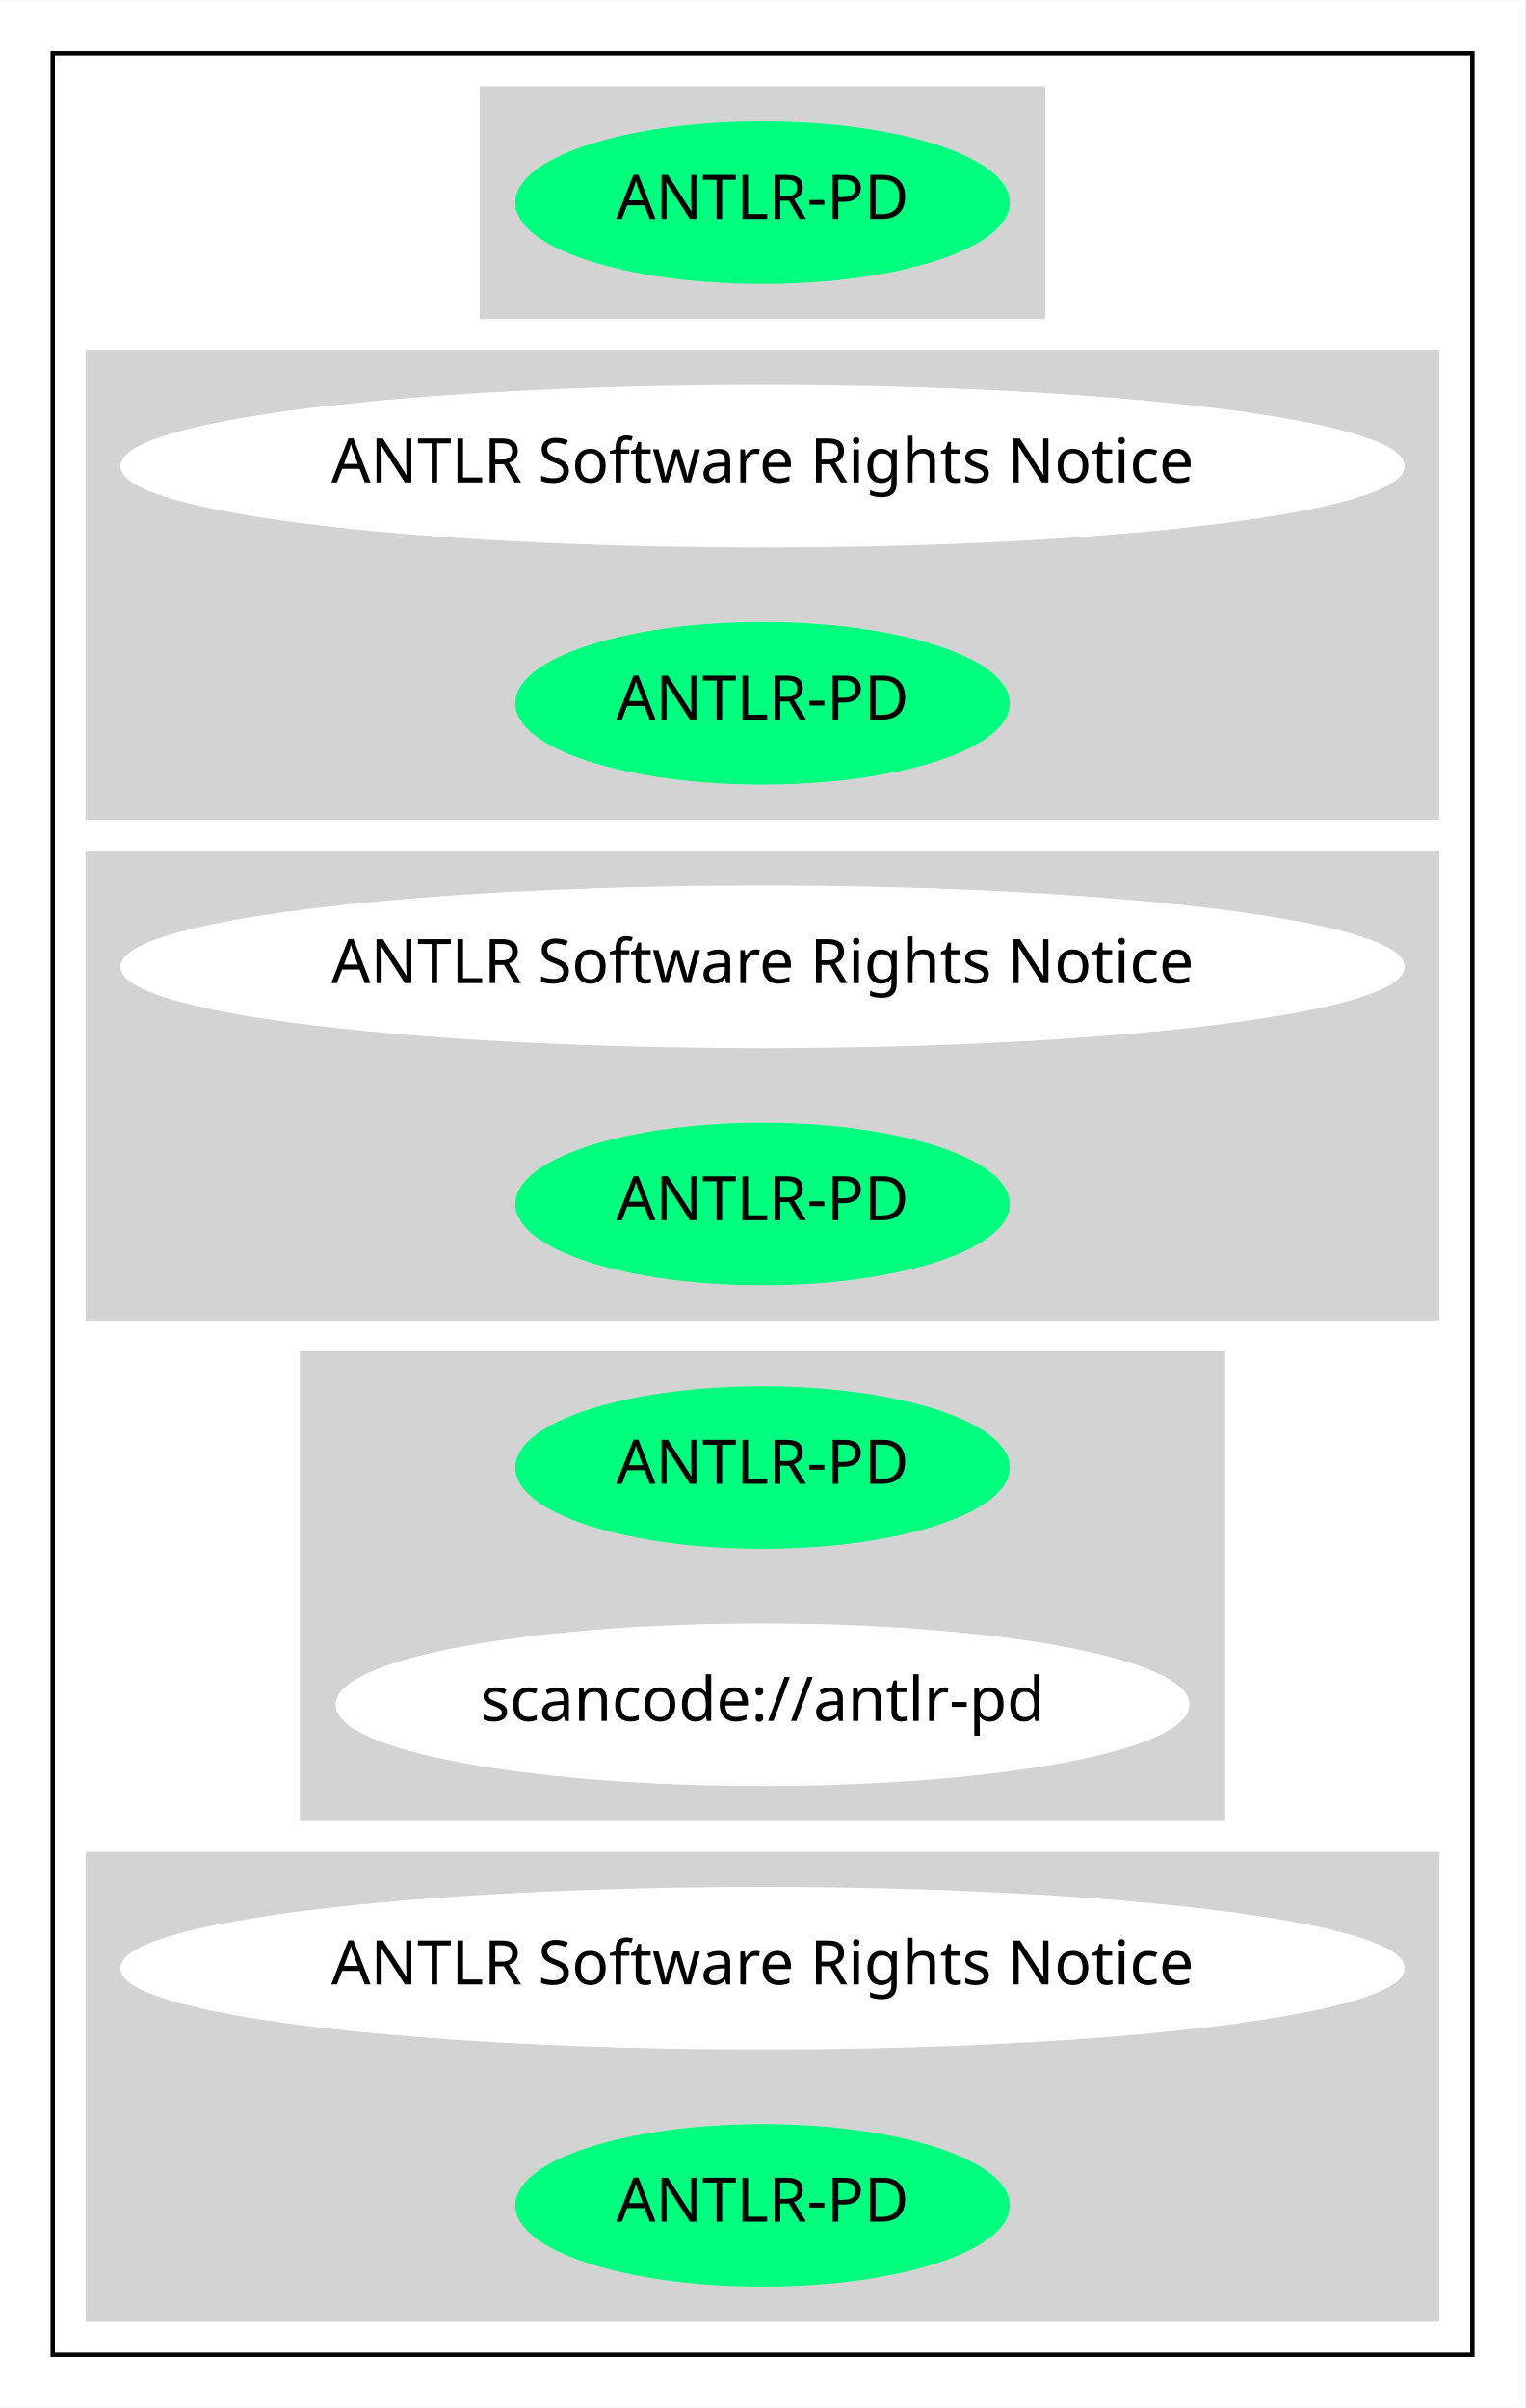
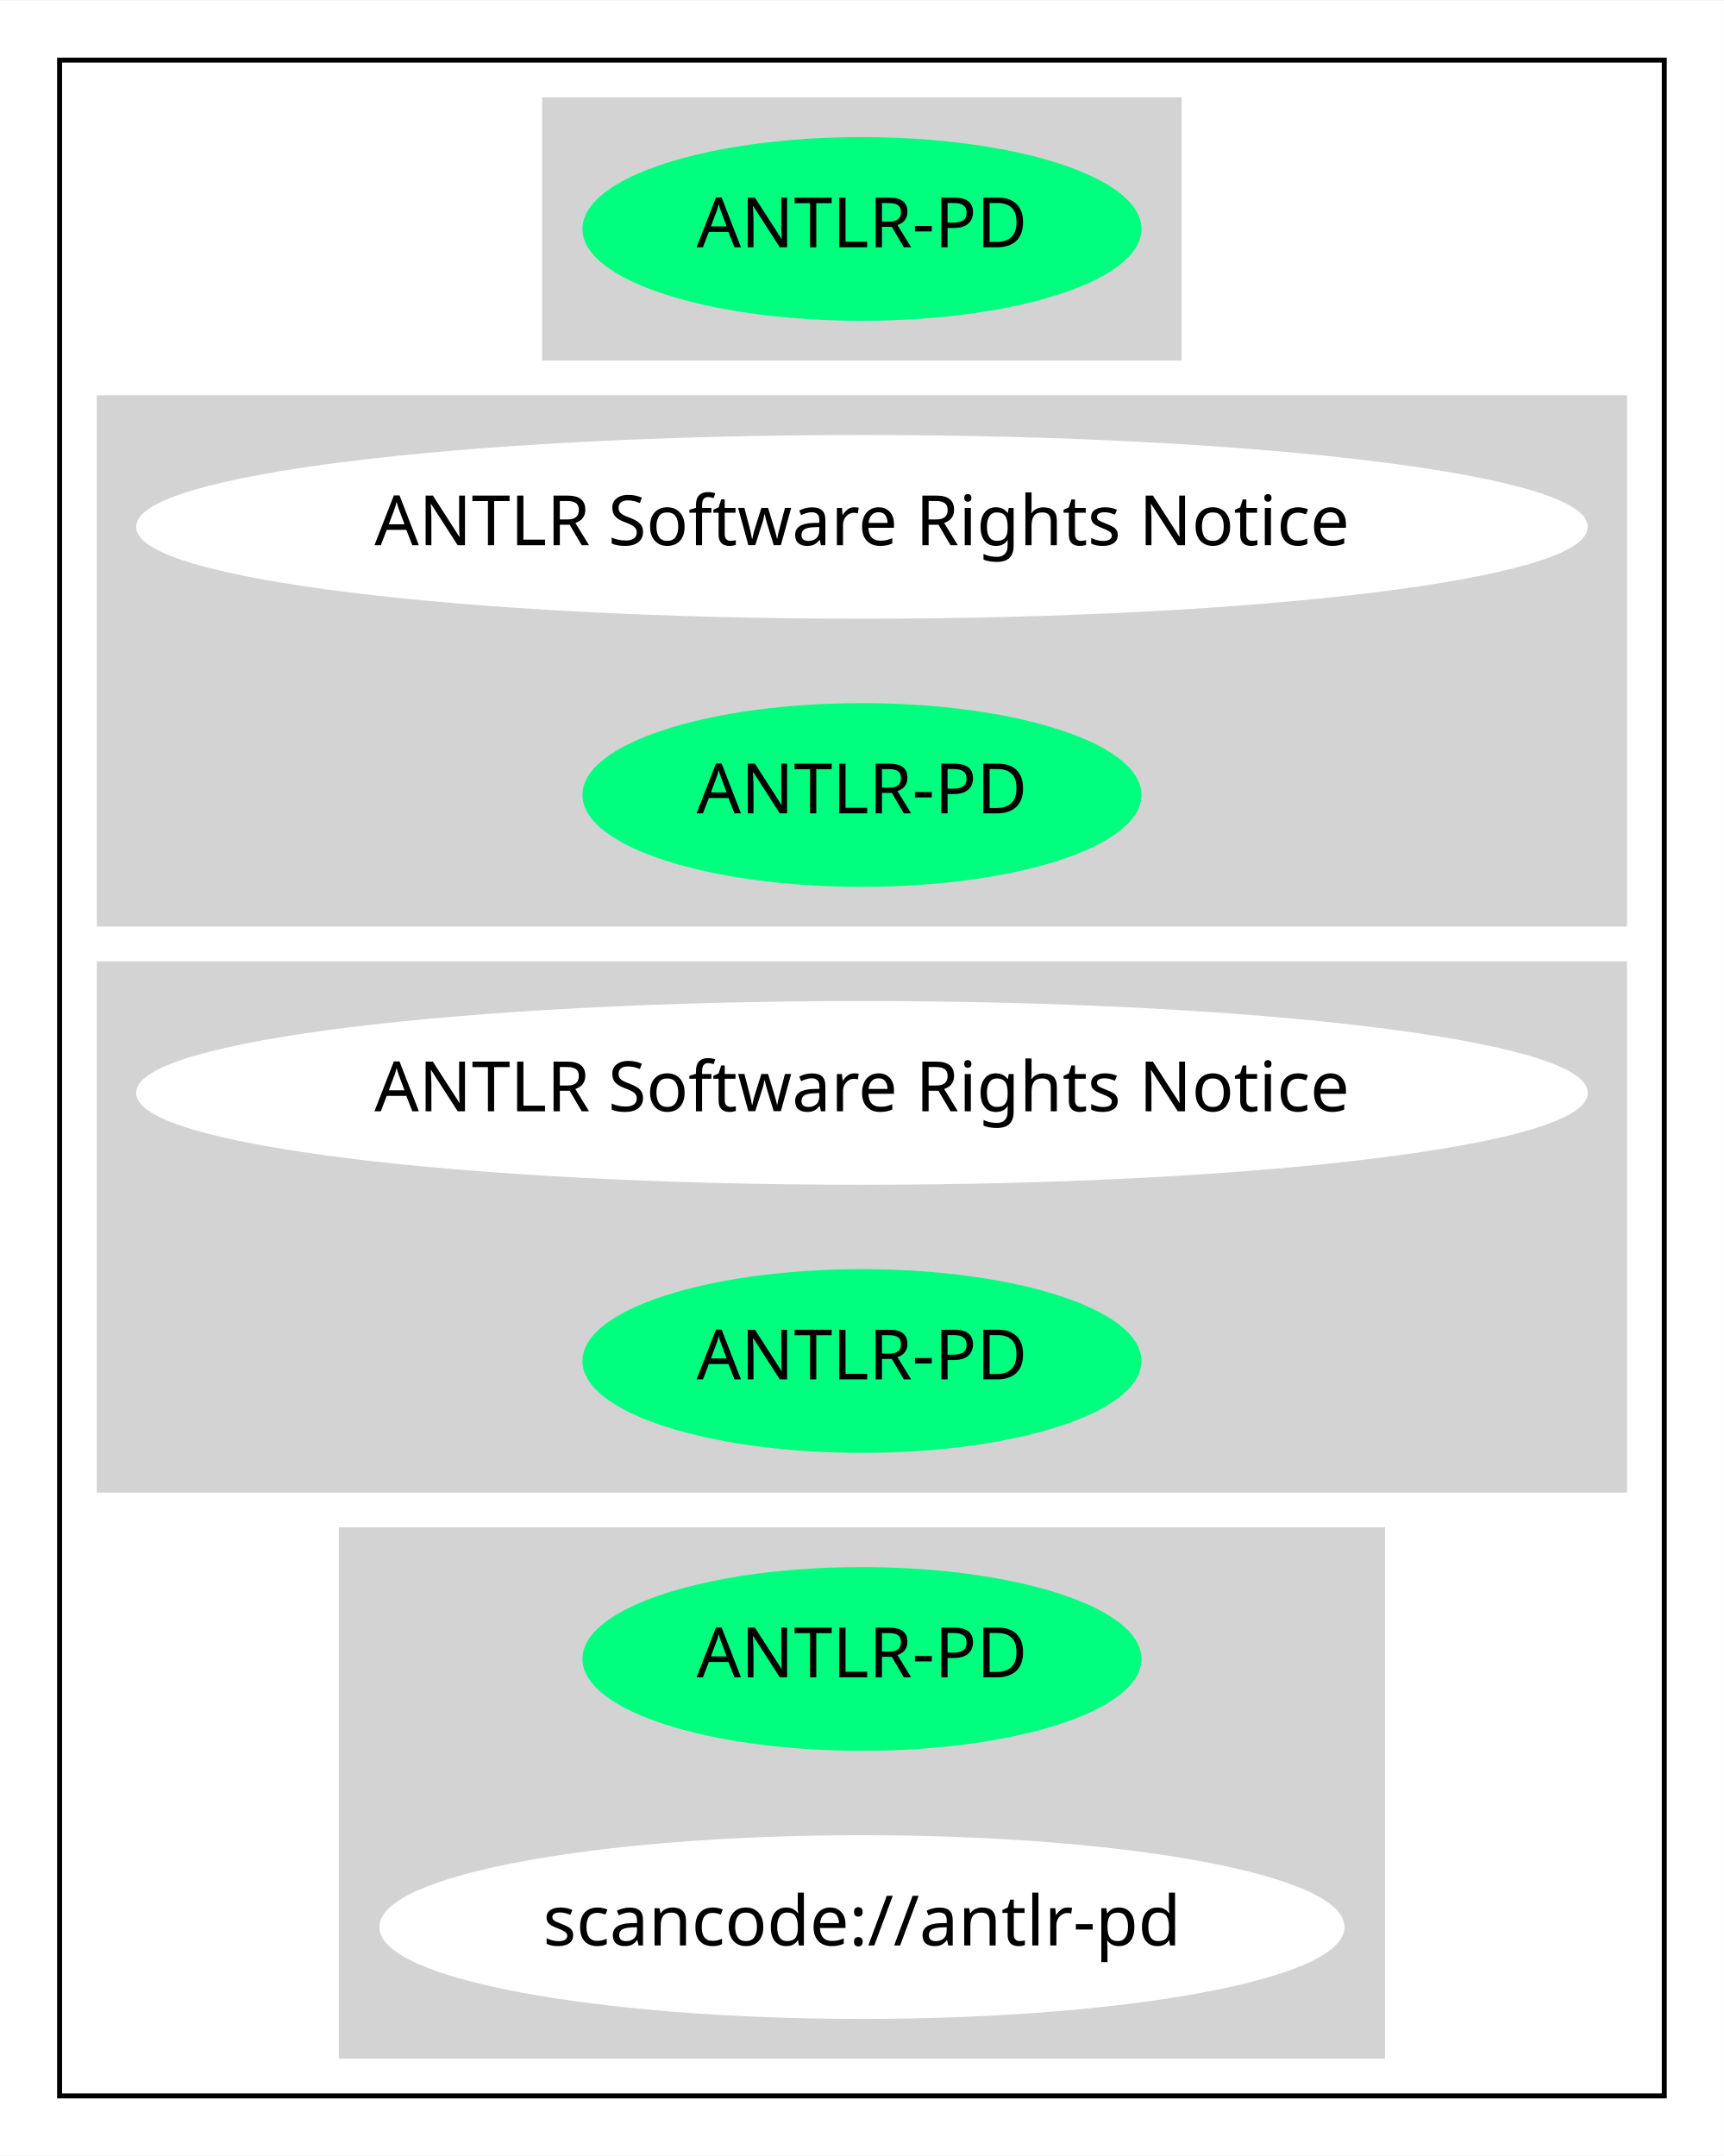
- <svg xmlns="http://www.w3.org/2000/svg" width="347pt" height="548pt" viewBox="0.00 0.00 347.17 548.00">
-   <g id="graph0" class="graph" transform="scale(1 1) rotate(0) translate(4 544)">
-     <polygon fill="white" stroke="transparent" points="-4,4 -4,-544 343.17,-544 343.17,4 -4,4" />
+ <svg xmlns="http://www.w3.org/2000/svg" width="347pt" height="434pt" viewBox="0.00 0.00 347.17 434.00">
+   <g id="graph0" class="graph" transform="scale(1 1) rotate(0) translate(4 430)">
+     <polygon fill="white" stroke="transparent" points="-4,4 -4,-430 343.17,-430 343.17,4 -4,4" />
    <g id="clust1" class="cluster">
-       <polygon fill="none" stroke="black" points="8,-8 8,-532 331.17,-532 331.17,-8 8,-8" />
+       <polygon fill="none" stroke="black" points="8,-8 8,-418 331.17,-418 331.17,-8 8,-8" />
    </g>
    <g id="clust2" class="cluster">
-       <polygon fill="lightgray" stroke="lightgray" points="105.69,-472 105.69,-524 233.48,-524 233.48,-472 105.69,-472" />
+       <polygon fill="lightgray" stroke="lightgray" points="105.69,-358 105.69,-410 233.48,-410 233.48,-358 105.69,-358" />
    </g>
    <g id="clust3" class="cluster">
-       <polygon fill="lightgray" stroke="lightgray" points="16,-358 16,-464 323.17,-464 323.17,-358 16,-358" />
+       <polygon fill="lightgray" stroke="lightgray" points="16,-244 16,-350 323.17,-350 323.17,-244 16,-244" />
    </g>
    <g id="clust4" class="cluster">
-       <polygon fill="lightgray" stroke="lightgray" points="16,-244 16,-350 323.17,-350 323.17,-244 16,-244" />
+       <polygon fill="lightgray" stroke="lightgray" points="16,-130 16,-236 323.17,-236 323.17,-130 16,-130" />
    </g>
    <g id="clust5" class="cluster">
-       <polygon fill="lightgray" stroke="lightgray" points="64.75,-130 64.75,-236 274.43,-236 274.43,-130 64.75,-130" />
-     </g>
-     <g id="clust6" class="cluster">
-       <polygon fill="lightgray" stroke="lightgray" points="16,-16 16,-122 323.17,-122 323.17,-16 16,-16" />
+       <polygon fill="lightgray" stroke="lightgray" points="64.75,-16 64.75,-122 274.43,-122 274.43,-16 64.75,-16" />
    </g>
    <g id="node1" class="node">
-       <ellipse fill="springgreen" stroke="springgreen" cx="169.59" cy="-498" rx="55.79" ry="18" />
-       <text text-anchor="middle" x="169.59" y="-494.3" font-family="Times-Roman" font-size="14.00">ANTLR-PD</text>
-     </g>
-     <g id="node2" class="node">
-       <ellipse fill="white" stroke="white" cx="169.59" cy="-438" rx="145.67" ry="18" />
-       <text text-anchor="middle" x="169.59" y="-434.3" font-family="Times-Roman" font-size="14.00">ANTLR Software Rights Notice</text>
-     </g>
-     <g id="node3" class="node">
      <ellipse fill="springgreen" stroke="springgreen" cx="169.59" cy="-384" rx="55.79" ry="18" />
      <text text-anchor="middle" x="169.59" y="-380.3" font-family="Times-Roman" font-size="14.00">ANTLR-PD</text>
    </g>
-     <g id="node4" class="node">
+     <g id="node2" class="node">
      <ellipse fill="white" stroke="white" cx="169.59" cy="-324" rx="145.67" ry="18" />
      <text text-anchor="middle" x="169.59" y="-320.3" font-family="Times-Roman" font-size="14.00">ANTLR Software Rights Notice</text>
    </g>
-     <g id="node5" class="node">
+     <g id="node3" class="node">
      <ellipse fill="springgreen" stroke="springgreen" cx="169.59" cy="-270" rx="55.79" ry="18" />
      <text text-anchor="middle" x="169.59" y="-266.3" font-family="Times-Roman" font-size="14.00">ANTLR-PD</text>
    </g>
+     <g id="node4" class="node">
+       <ellipse fill="white" stroke="white" cx="169.59" cy="-210" rx="145.67" ry="18" />
+       <text text-anchor="middle" x="169.59" y="-206.3" font-family="Times-Roman" font-size="14.00">ANTLR Software Rights Notice</text>
+     </g>
+     <g id="node5" class="node">
+       <ellipse fill="springgreen" stroke="springgreen" cx="169.59" cy="-156" rx="55.79" ry="18" />
+       <text text-anchor="middle" x="169.59" y="-152.3" font-family="Times-Roman" font-size="14.00">ANTLR-PD</text>
+     </g>
    <g id="node6" class="node">
-       <ellipse fill="springgreen" stroke="springgreen" cx="169.59" cy="-210" rx="55.79" ry="18" />
-       <text text-anchor="middle" x="169.59" y="-206.3" font-family="Times-Roman" font-size="14.00">ANTLR-PD</text>
+       <ellipse fill="springgreen" stroke="springgreen" cx="169.59" cy="-96" rx="55.79" ry="18" />
+       <text text-anchor="middle" x="169.59" y="-92.3" font-family="Times-Roman" font-size="14.00">ANTLR-PD</text>
    </g>
    <g id="node7" class="node">
-       <ellipse fill="white" stroke="white" cx="169.59" cy="-156" rx="96.68" ry="18" />
-       <text text-anchor="middle" x="169.59" y="-152.3" font-family="Times-Roman" font-size="14.00">scancode://antlr-pd</text>
-     </g>
-     <g id="node8" class="node">
-       <ellipse fill="white" stroke="white" cx="169.59" cy="-96" rx="145.67" ry="18" />
-       <text text-anchor="middle" x="169.59" y="-92.3" font-family="Times-Roman" font-size="14.00">ANTLR Software Rights Notice</text>
-     </g>
-     <g id="node9" class="node">
-       <ellipse fill="springgreen" stroke="springgreen" cx="169.59" cy="-42" rx="55.79" ry="18" />
-       <text text-anchor="middle" x="169.59" y="-38.3" font-family="Times-Roman" font-size="14.00">ANTLR-PD</text>
+       <ellipse fill="white" stroke="white" cx="169.59" cy="-42" rx="96.68" ry="18" />
+       <text text-anchor="middle" x="169.59" y="-38.3" font-family="Times-Roman" font-size="14.00">scancode://antlr-pd</text>
    </g>
  </g>
</svg>
